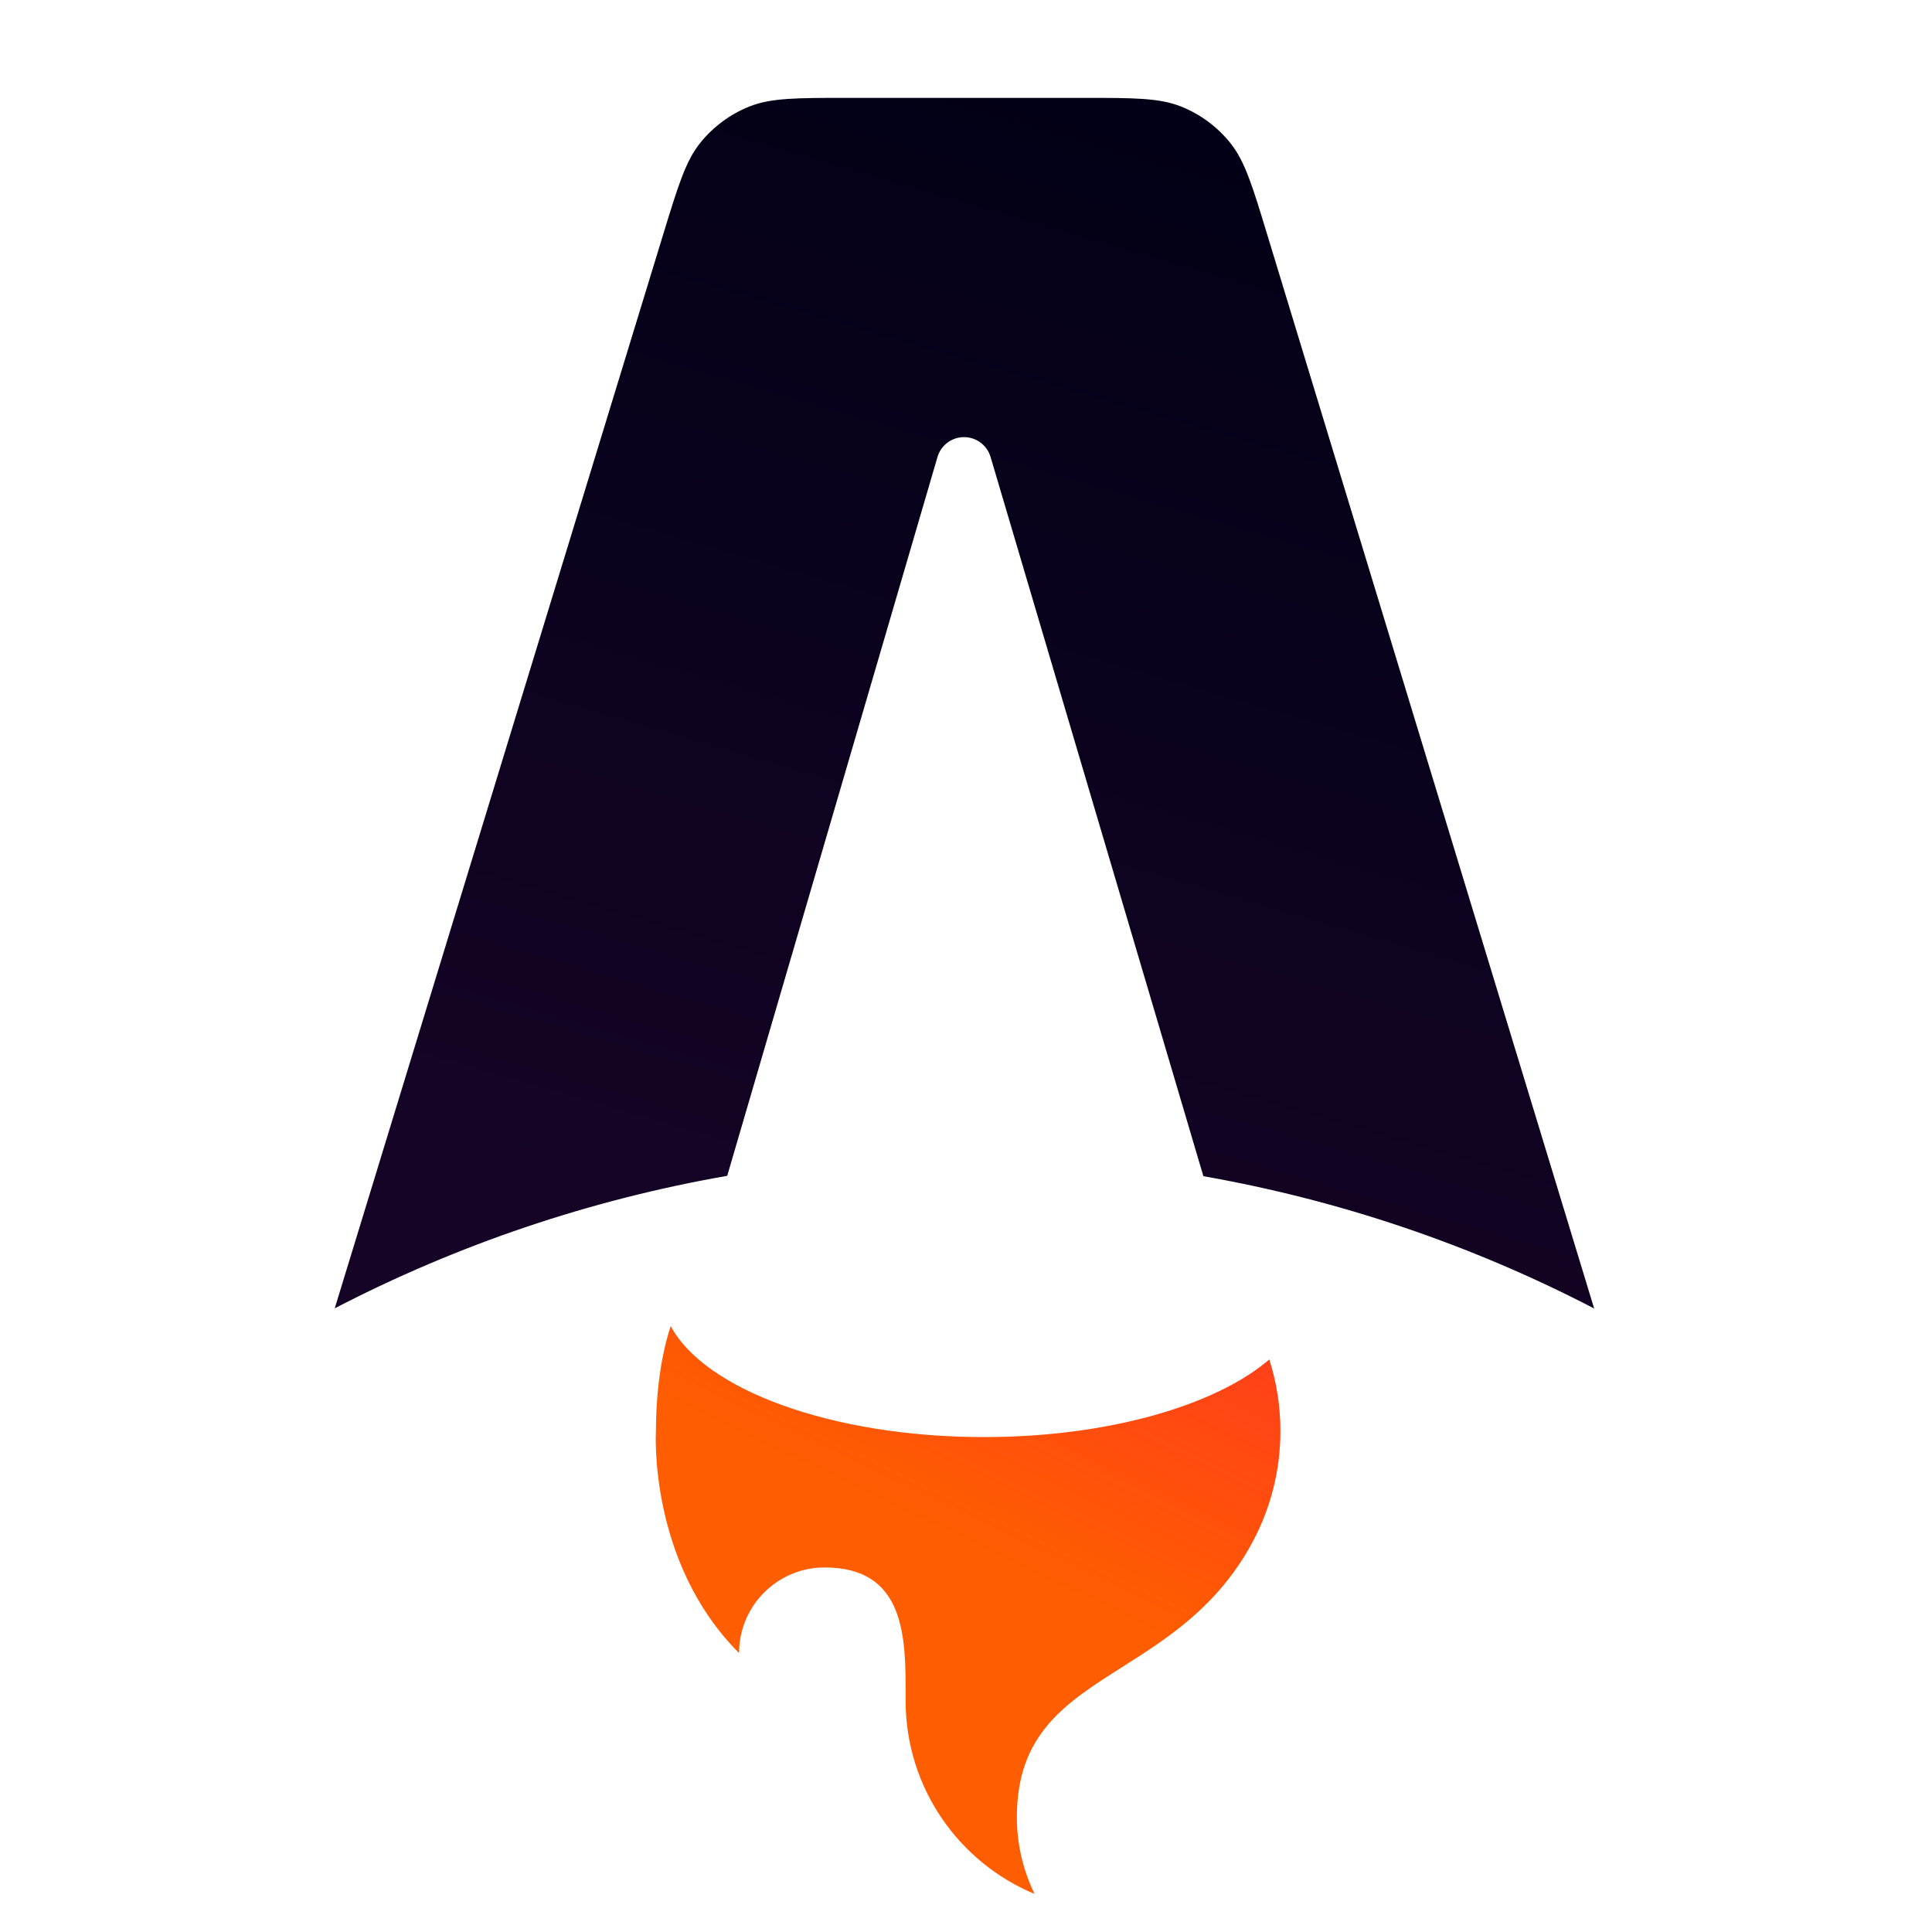
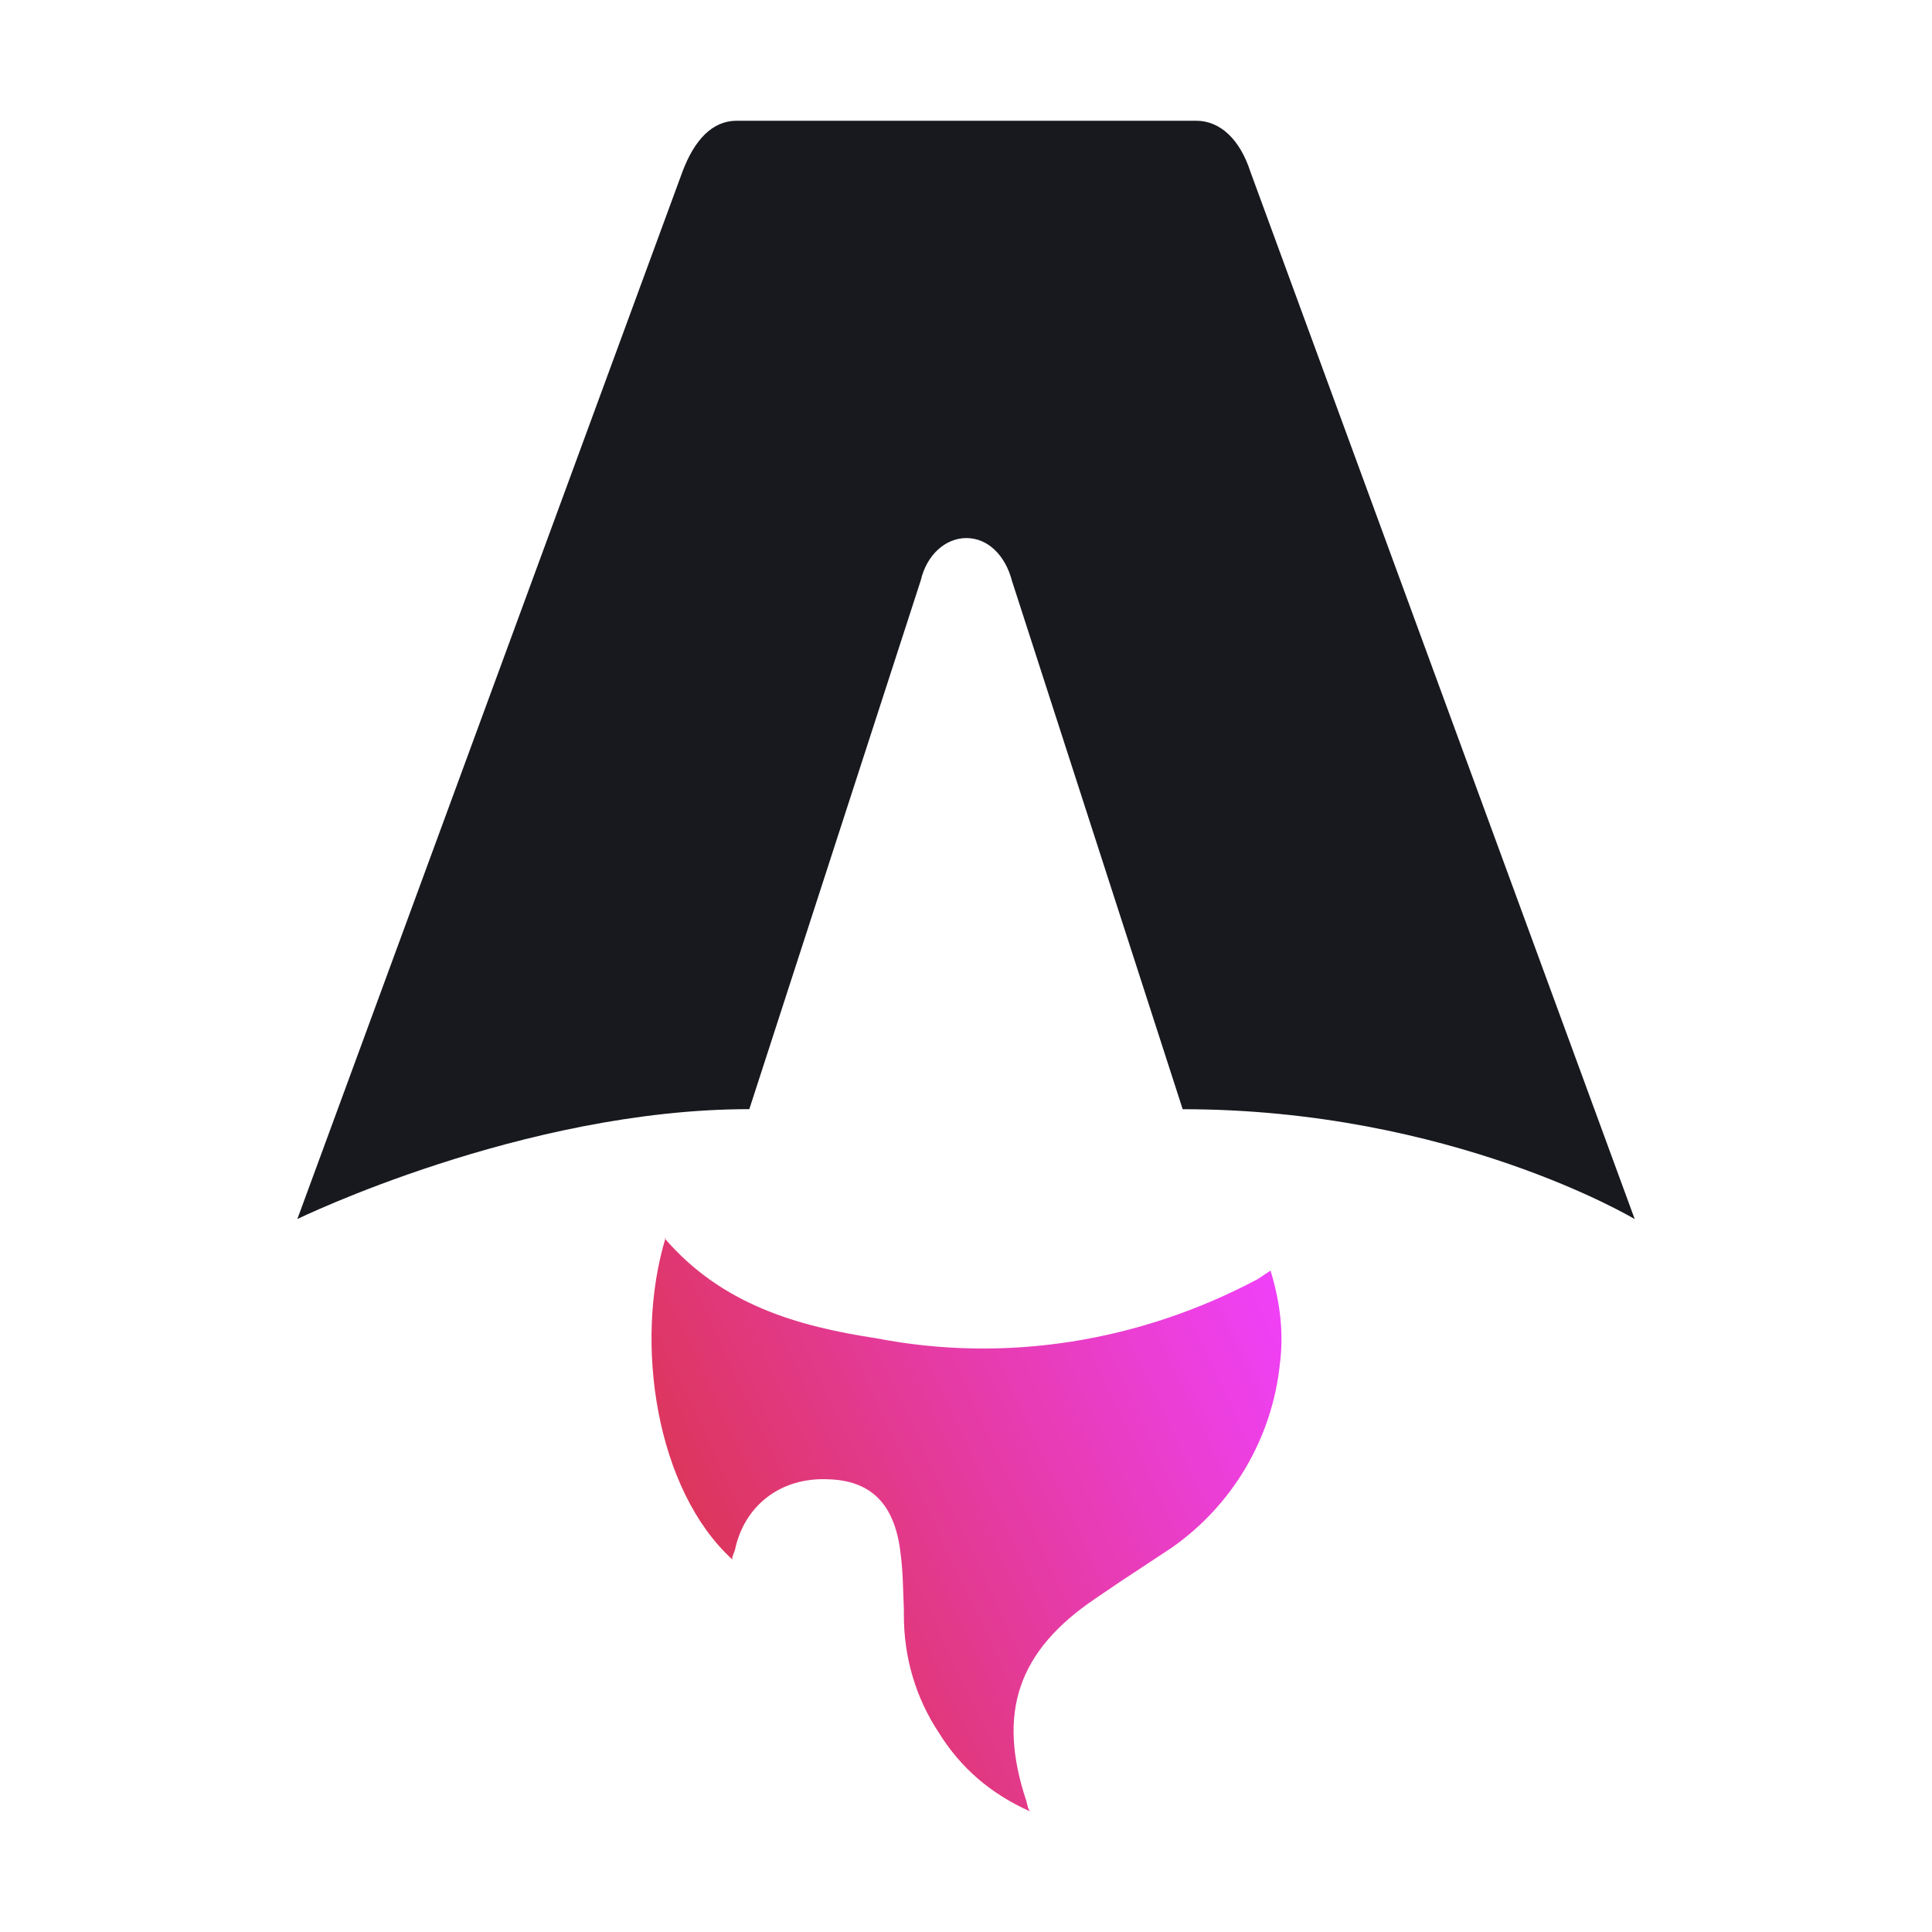
- <svg xmlns="http://www.w3.org/2000/svg" width="128" height="128" viewBox="0 0 128 128">
+ <svg xmlns="http://www.w3.org/2000/svg" width="32" height="32" viewBox="0 0 32 32">
+   <path fill="url(#vscodeIconsFileTypeLightAstro0)" d="M11.025 20.499c-.532 1.75-.154 4.184 1.105 5.331v-.042l.042-.112c.154-.741.756-1.203 1.526-1.175c.713.014 1.12.392 1.217 1.217c.042.308.042.616.056.938v.098c0 .7.196 1.371.588 1.959c.35.56.84.993 1.497 1.287l-.028-.056l-.028-.112c-.49-1.469-.14-2.49 1.147-3.358l.392-.266l.868-.573a4.25 4.25 0 0 0 1.791-3.037c.07-.532 0-1.05-.154-1.553l-.21.14c-1.945 1.035-4.17 1.4-6.325.98c-1.301-.197-2.56-.56-3.498-1.652z" />
+   <path fill="#17191e" d="M4.925 20.191s3.736-1.82 7.486-1.82l2.84-8.759c.098-.42.406-.7.756-.7s.644.28.756.714l2.826 8.746c4.45 0 7.487 1.82 7.487 1.82L20.709 2.84c-.168-.518-.49-.84-.896-.84h-7.612c-.406 0-.7.322-.896.84z" />
  <defs>
-     <linearGradient id="deviconAstro0" x1="882.997" x2="638.955" y1="27.113" y2="866.902" gradientTransform="scale(.1)" gradientUnits="userSpaceOnUse">
-       <stop offset="0" stop-color="#000014" />
-       <stop offset="1" stop-color="#150426" />
-     </linearGradient>
-     <linearGradient id="deviconAstro1" x1="1001.68" x2="790.326" y1="652.45" y2="1094.91" gradientTransform="scale(.1)" gradientUnits="userSpaceOnUse">
-       <stop offset="0" stop-color="#ff1639" />
-       <stop offset="1" stop-color="#ff1639" stop-opacity="0" />
+     <linearGradient id="vscodeIconsFileTypeLightAstro0" x1="8.19" x2="16.91" y1="23" y2="18.89" gradientTransform="translate(-.673 -2.198)scale(1.3993)" gradientUnits="userSpaceOnUse">
+       <stop offset="0" stop-color="#d83333" />
+       <stop offset="1" stop-color="#f041ff" />
    </linearGradient>
  </defs>
-   <path fill="url(#deviconAstro0)" d="M81.504 9.465c.973 1.207 1.469 2.836 2.457 6.09l21.656 71.136a90 90 0 0 0-25.89-8.765L65.629 30.28a1.833 1.833 0 0 0-3.52.004L48.18 77.902a90.1 90.1 0 0 0-26.003 8.778l21.758-71.14c.996-3.25 1.492-4.876 2.464-6.083a8 8 0 0 1 3.243-2.398c1.433-.575 3.136-.575 6.535-.575H71.72c3.402 0 5.105 0 6.543.579a8 8 0 0 1 3.242 2.402Zm0 0" />
-   <path fill="#ff5d01" d="M84.094 90.074c-3.57 3.055-10.696 5.137-18.903 5.137c-10.07 0-18.515-3.137-20.754-7.356c-.8 2.418-.98 5.184-.98 6.954c0 0-.527 8.675 5.508 14.71a5.67 5.67 0 0 1 5.672-5.671c5.37 0 5.367 4.683 5.363 8.488v.336c0 5.773 3.527 10.719 8.543 12.805a11.6 11.6 0 0 1-1.172-5.098c0-5.508 3.23-7.555 6.988-9.938c2.989-1.894 6.309-4 8.594-8.222a15.5 15.5 0 0 0 1.875-7.41a15.6 15.6 0 0 0-.734-4.735m0 0" />
-   <path fill="url(#deviconAstro1)" d="M84.094 90.074c-3.57 3.055-10.696 5.137-18.903 5.137c-10.07 0-18.515-3.137-20.754-7.356c-.8 2.418-.98 5.184-.98 6.954c0 0-.527 8.675 5.508 14.71a5.67 5.67 0 0 1 5.672-5.671c5.37 0 5.367 4.683 5.363 8.488v.336c0 5.773 3.527 10.719 8.543 12.805a11.6 11.6 0 0 1-1.172-5.098c0-5.508 3.23-7.555 6.988-9.938c2.989-1.894 6.309-4 8.594-8.222a15.5 15.5 0 0 0 1.875-7.41a15.6 15.6 0 0 0-.734-4.735m0 0" />
</svg>
